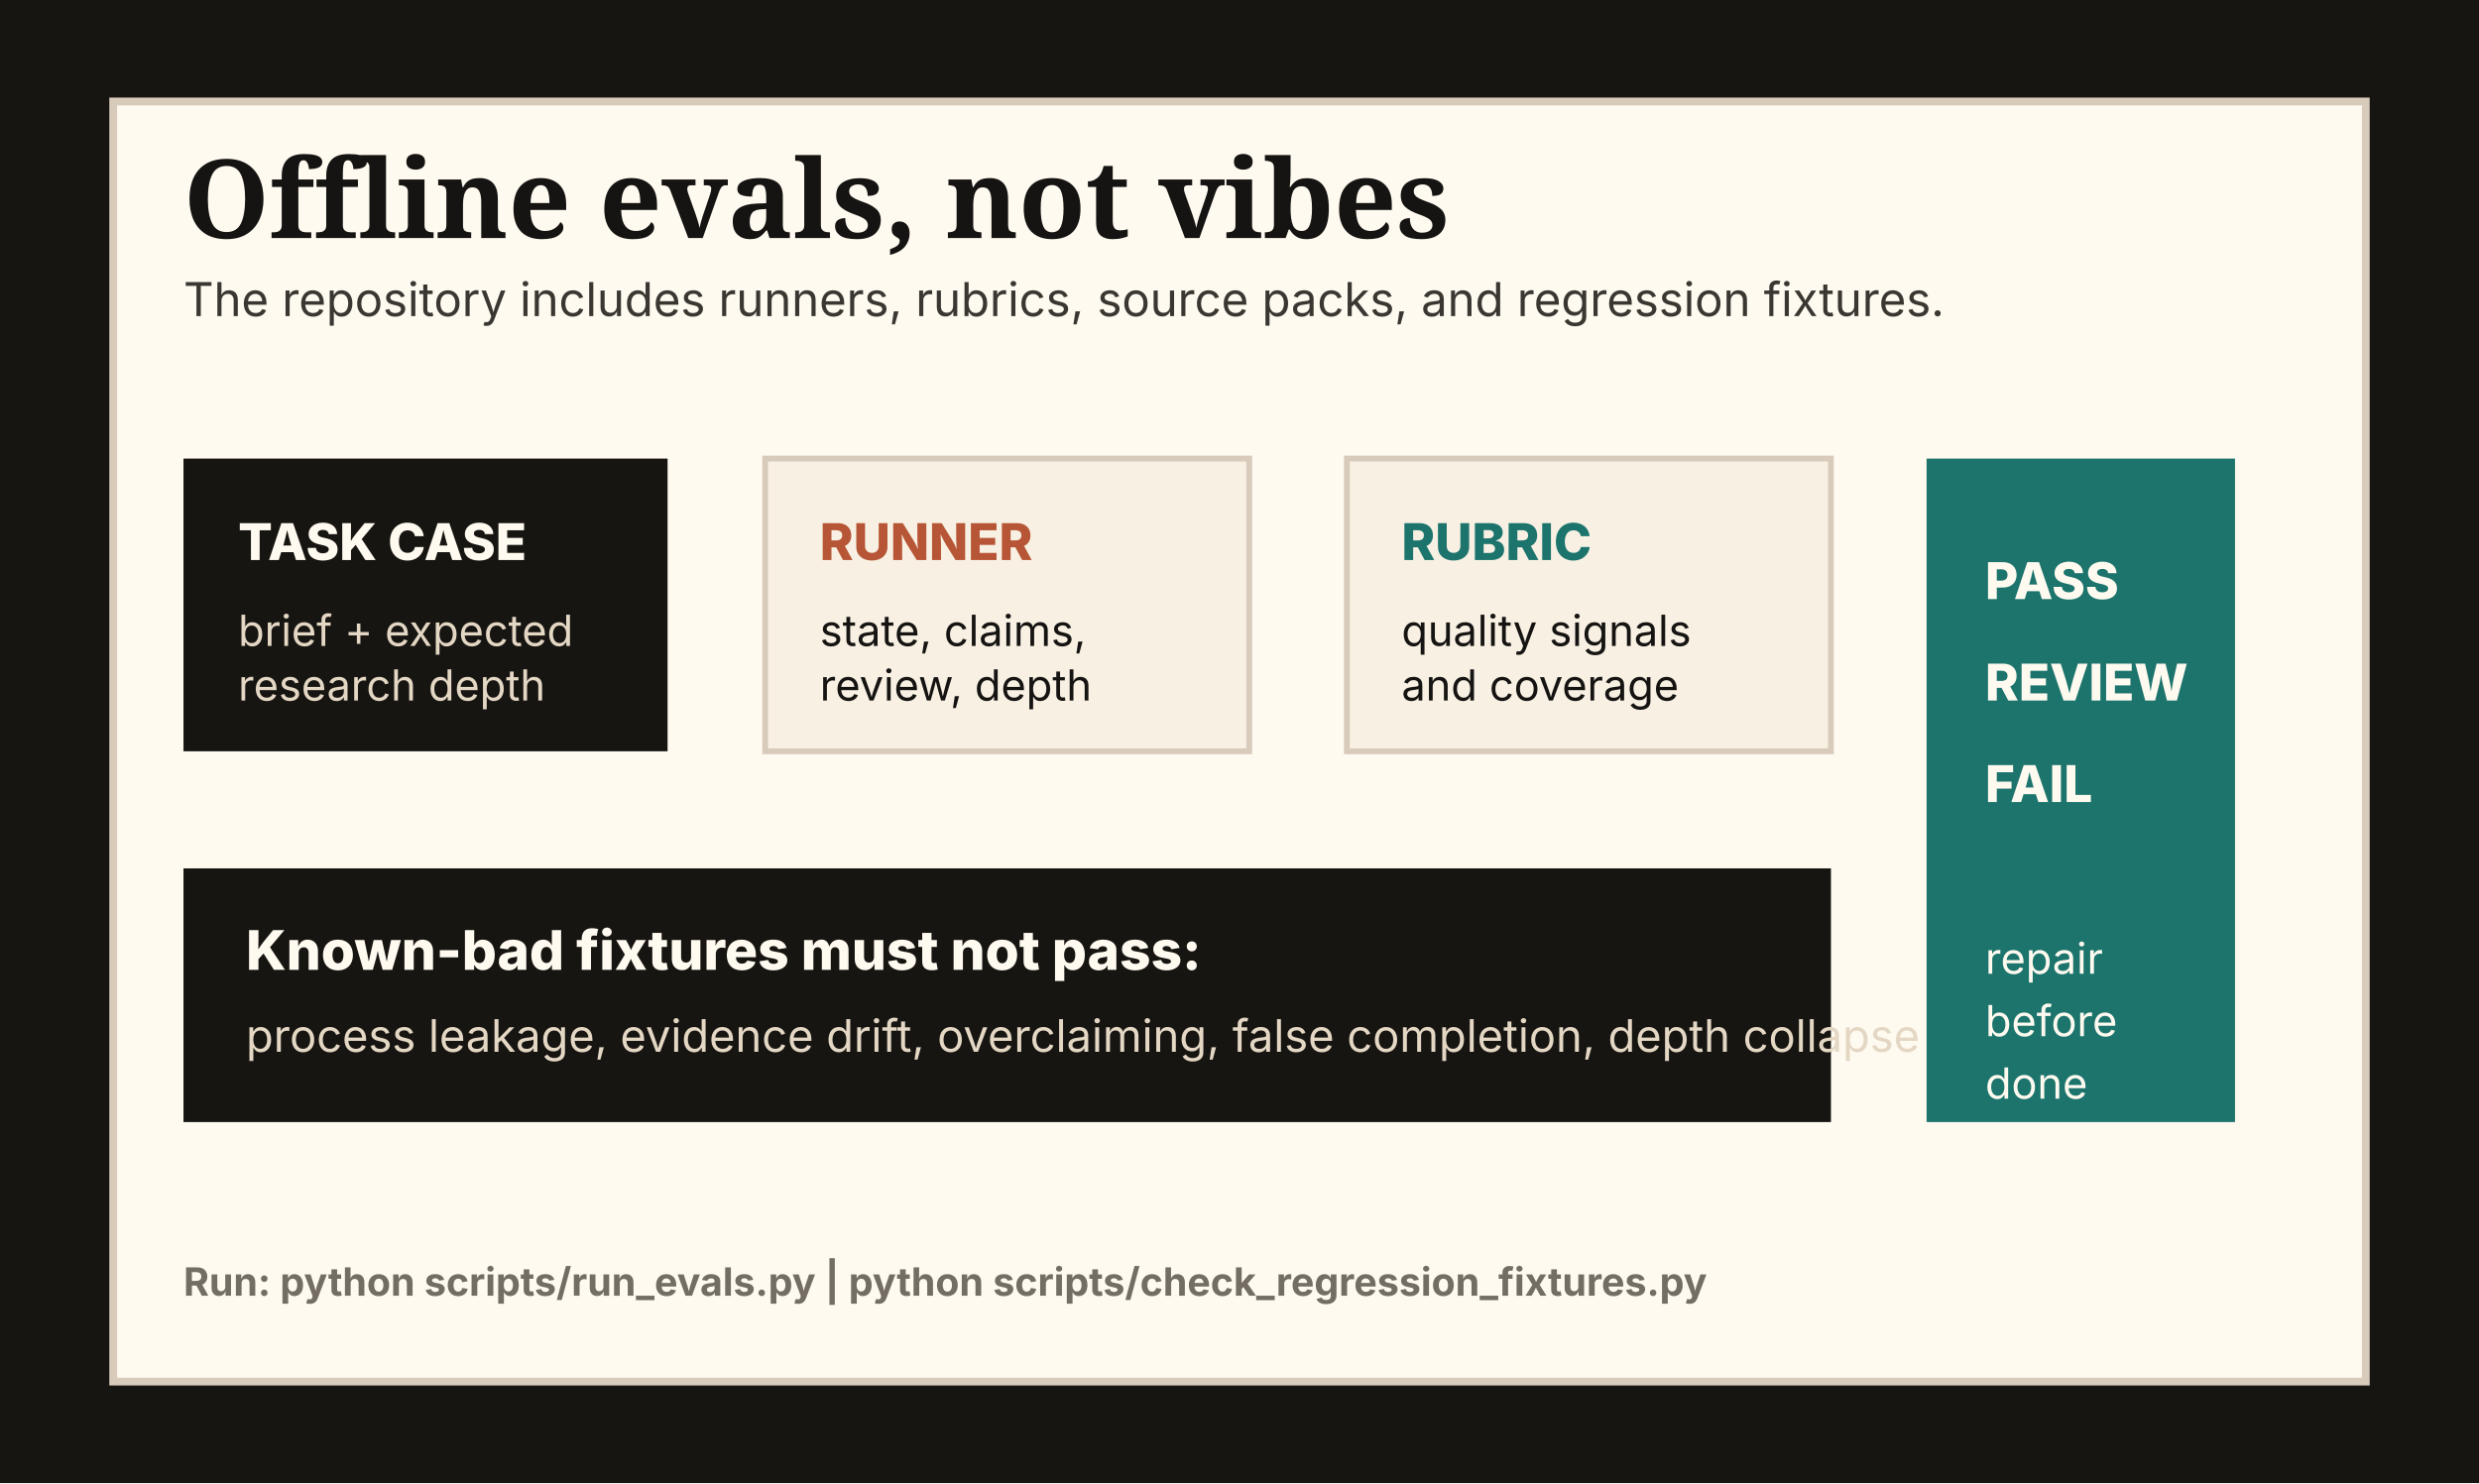
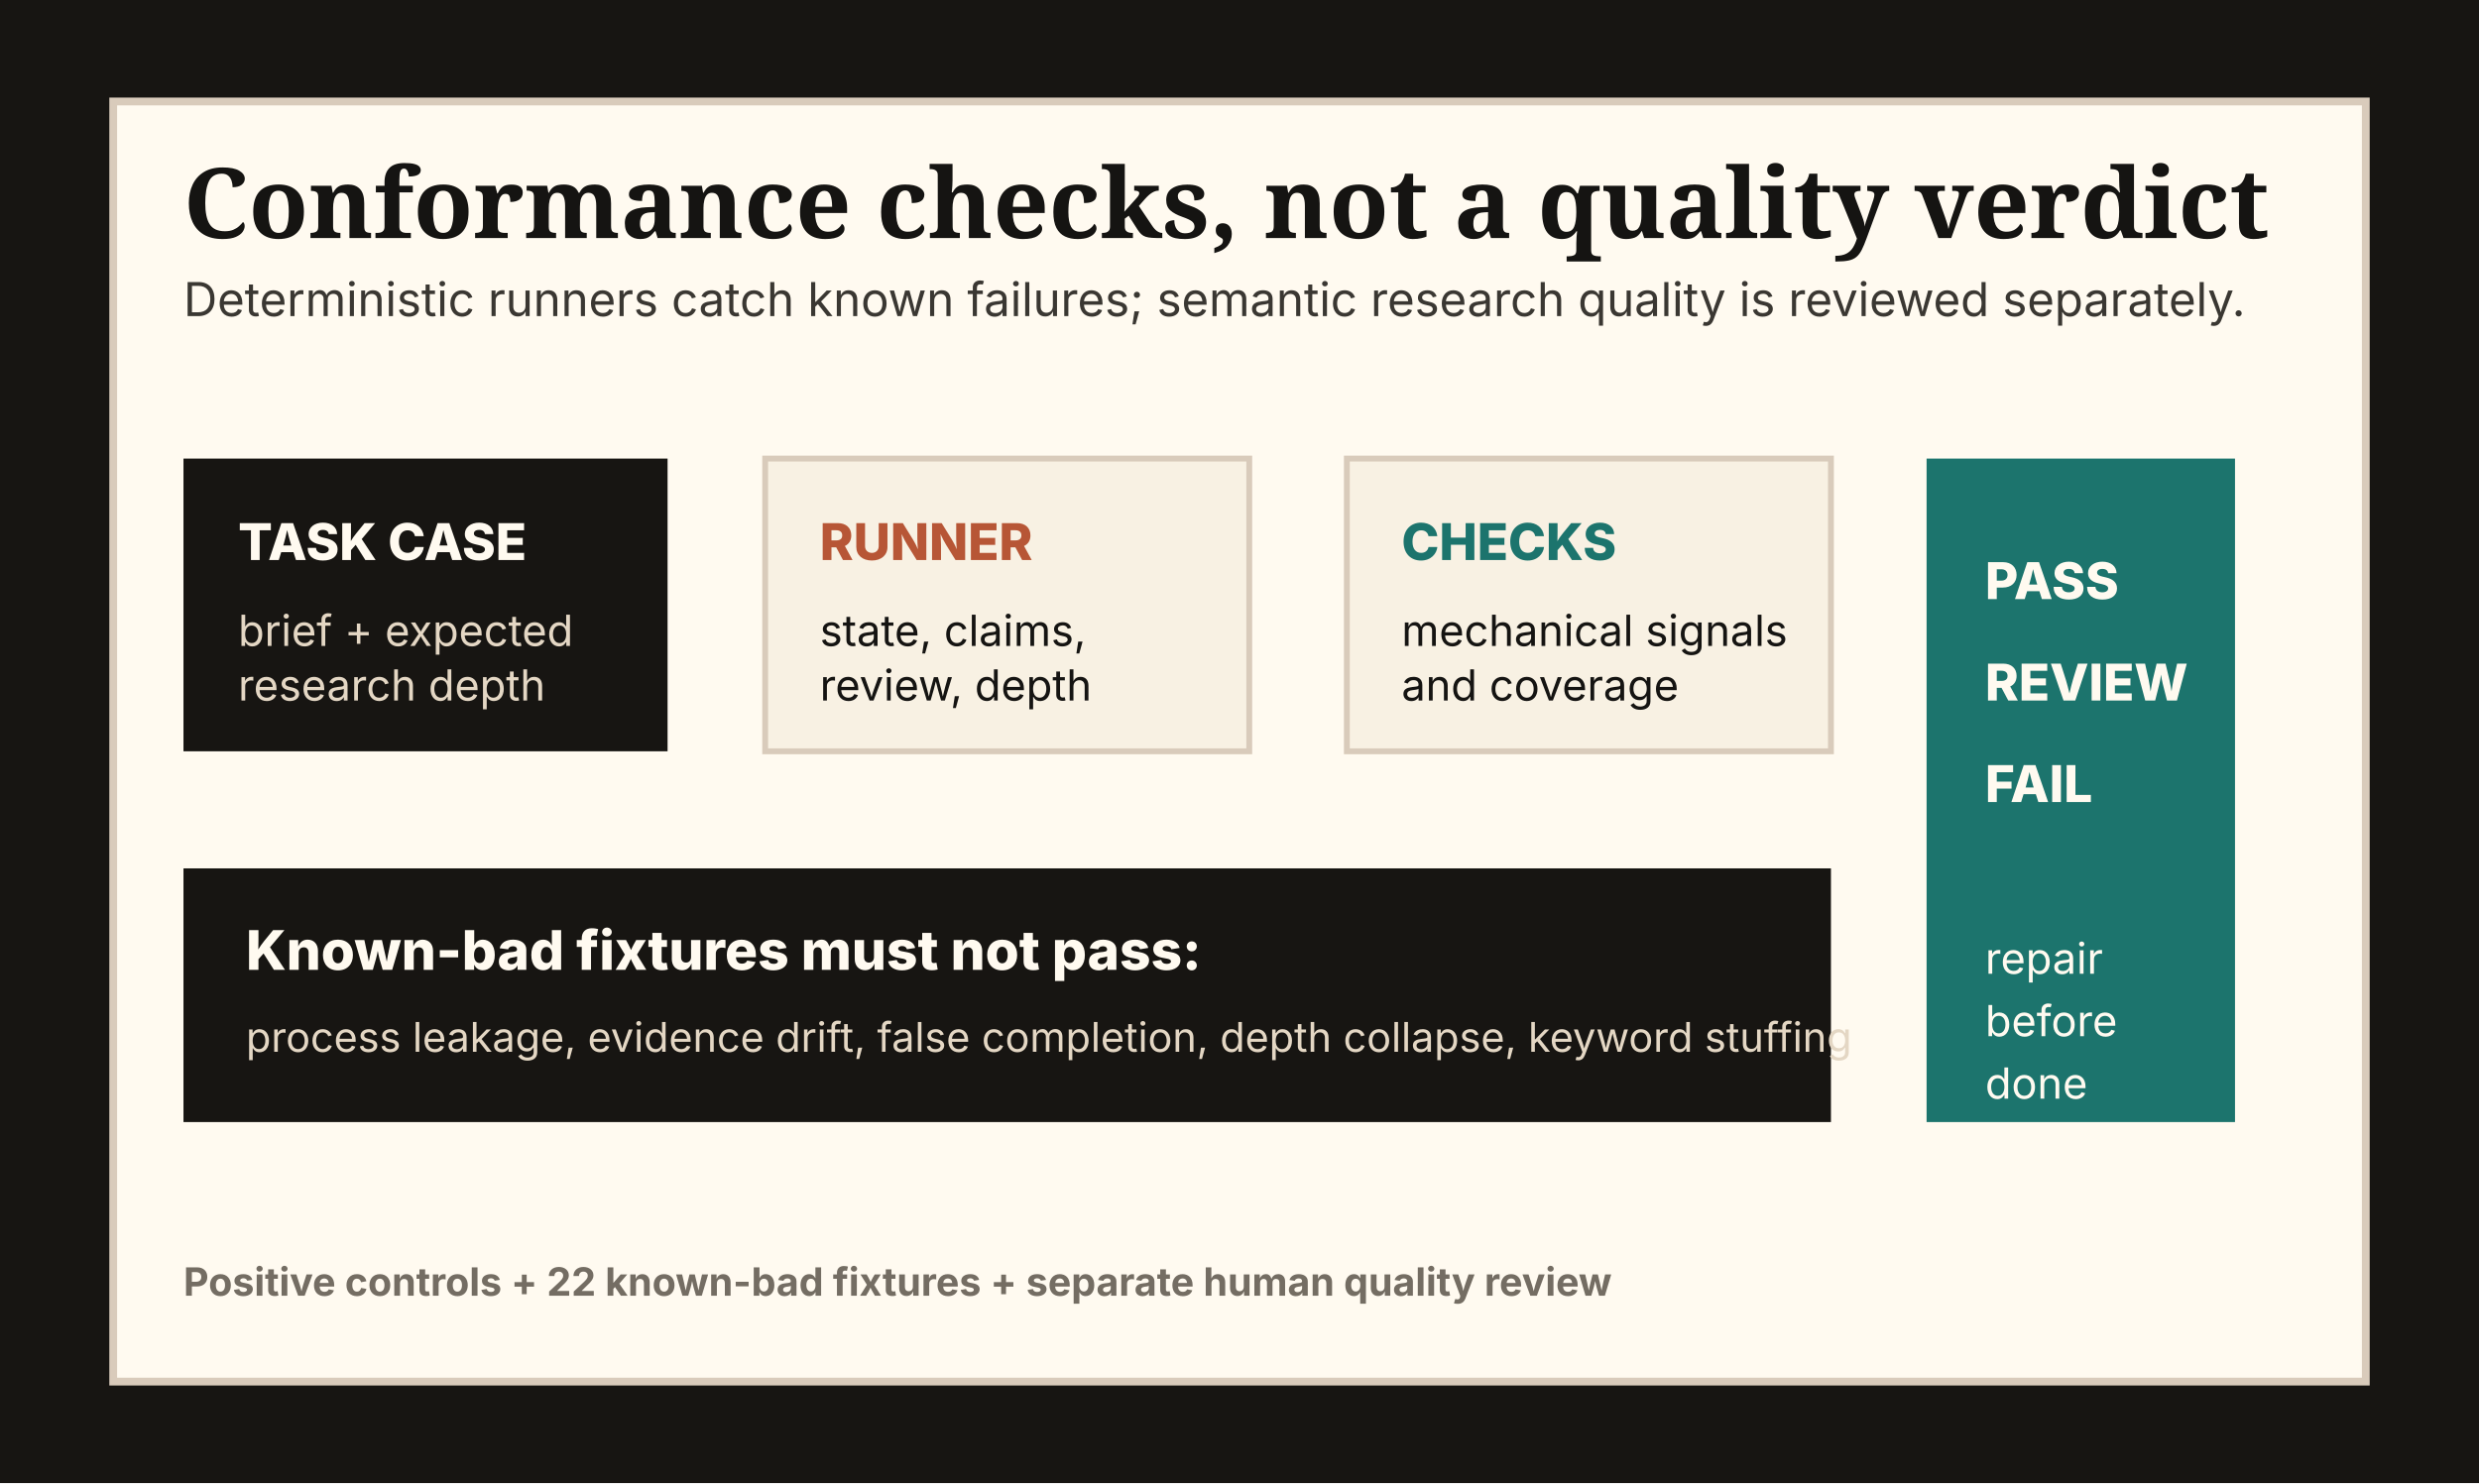
<svg xmlns="http://www.w3.org/2000/svg" width="1270" height="760" viewBox="0 0 1270 760" role="img" aria-labelledby="title desc">
  <rect width="1270" height="760" fill="#171512" />
  <rect x="58" y="52" width="1154" height="656" fill="#fffaf0" stroke="#d9cbbb" stroke-width="4" />
-   <text x="94" y="122" fill="#151412" font-family="Georgia, serif" font-size="56" font-weight="700">Offline evals, not vibes</text>
-   <text x="94" y="162" fill="#3a3732" font-family="Inter, Arial, sans-serif" font-size="24">The repository includes runners, rubrics, source packs, and regression fixtures.</text>
+   <text x="94" y="122" fill="#151412" font-family="Georgia, serif" font-size="50" font-weight="700">Conformance checks, not a quality verdict</text>
+   <text x="94" y="162" fill="#3a3732" font-family="Inter, Arial, sans-serif" font-size="24">Deterministic runners catch known failures; semantic research quality is reviewed separately.</text>
  <g font-family="Inter, Arial, sans-serif">
    <g transform="translate(94 235)">
      <rect width="248" height="150" fill="#171512" />
      <text x="28" y="52" fill="#fffaf0" font-size="26" font-weight="800">TASK CASE</text>
      <text x="28" y="96" fill="#e4d7c4" font-size="22">brief + expected</text>
      <text x="28" y="124" fill="#e4d7c4" font-size="22">research depth</text>
    </g>
    <g transform="translate(392 235)">
      <rect width="248" height="150" fill="#f8f1e3" stroke="#d9cbbb" stroke-width="3" />
      <text x="28" y="52" fill="#b75636" font-size="26" font-weight="800">RUNNER</text>
      <text x="28" y="96" fill="#151412" font-size="22">state, claims,</text>
      <text x="28" y="124" fill="#151412" font-size="22">review, depth</text>
    </g>
    <g transform="translate(690 235)">
      <rect width="248" height="150" fill="#f8f1e3" stroke="#d9cbbb" stroke-width="3" />
-       <text x="28" y="52" fill="#1c746d" font-size="26" font-weight="800">RUBRIC</text>
-       <text x="28" y="96" fill="#151412" font-size="22">quality signals</text>
+       <text x="28" y="52" fill="#1c746d" font-size="26" font-weight="800">CHECKS</text>
+       <text x="28" y="96" fill="#151412" font-size="22">mechanical signals</text>
      <text x="28" y="124" fill="#151412" font-size="22">and coverage</text>
    </g>
    <g transform="translate(94 445)">
      <rect width="844" height="130" fill="#171512" />
      <text x="32" y="52" fill="#fffaf0" font-size="28" font-weight="800">Known-bad fixtures must not pass:</text>
-       <text x="32" y="94" fill="#e4d7c4" font-size="23">process leakage, evidence drift, overclaiming, false completion, depth collapse</text>
+       <text x="32" y="94" fill="#e4d7c4" font-size="21">process leakage, evidence drift, false completion, depth collapse, keyword stuffing</text>
    </g>
    <g transform="translate(987 235)">
      <rect width="158" height="340" fill="#1c746d" />
      <text x="30" y="72" fill="#fffaf0" font-size="26" font-weight="800">PASS</text>
      <text x="30" y="124" fill="#fffaf0" font-size="26" font-weight="800">REVIEW</text>
      <text x="30" y="176" fill="#fffaf0" font-size="26" font-weight="800">FAIL</text>
      <text x="30" y="264" fill="#fffaf0" font-size="22">repair</text>
      <text x="30" y="296" fill="#fffaf0" font-size="22">before</text>
      <text x="30" y="328" fill="#fffaf0" font-size="22">done</text>
    </g>
  </g>
-   <text x="94" y="664" fill="#746d63" font-family="Inter, Arial, sans-serif" font-size="20" font-weight="700">Run: python scripts/run_evals.py  |  python scripts/check_regression_fixtures.py</text>
+   <text x="94" y="664" fill="#746d63" font-family="Inter, Arial, sans-serif" font-size="20" font-weight="700">Positive controls + 22 known-bad fixtures + separate human quality review</text>
</svg>
